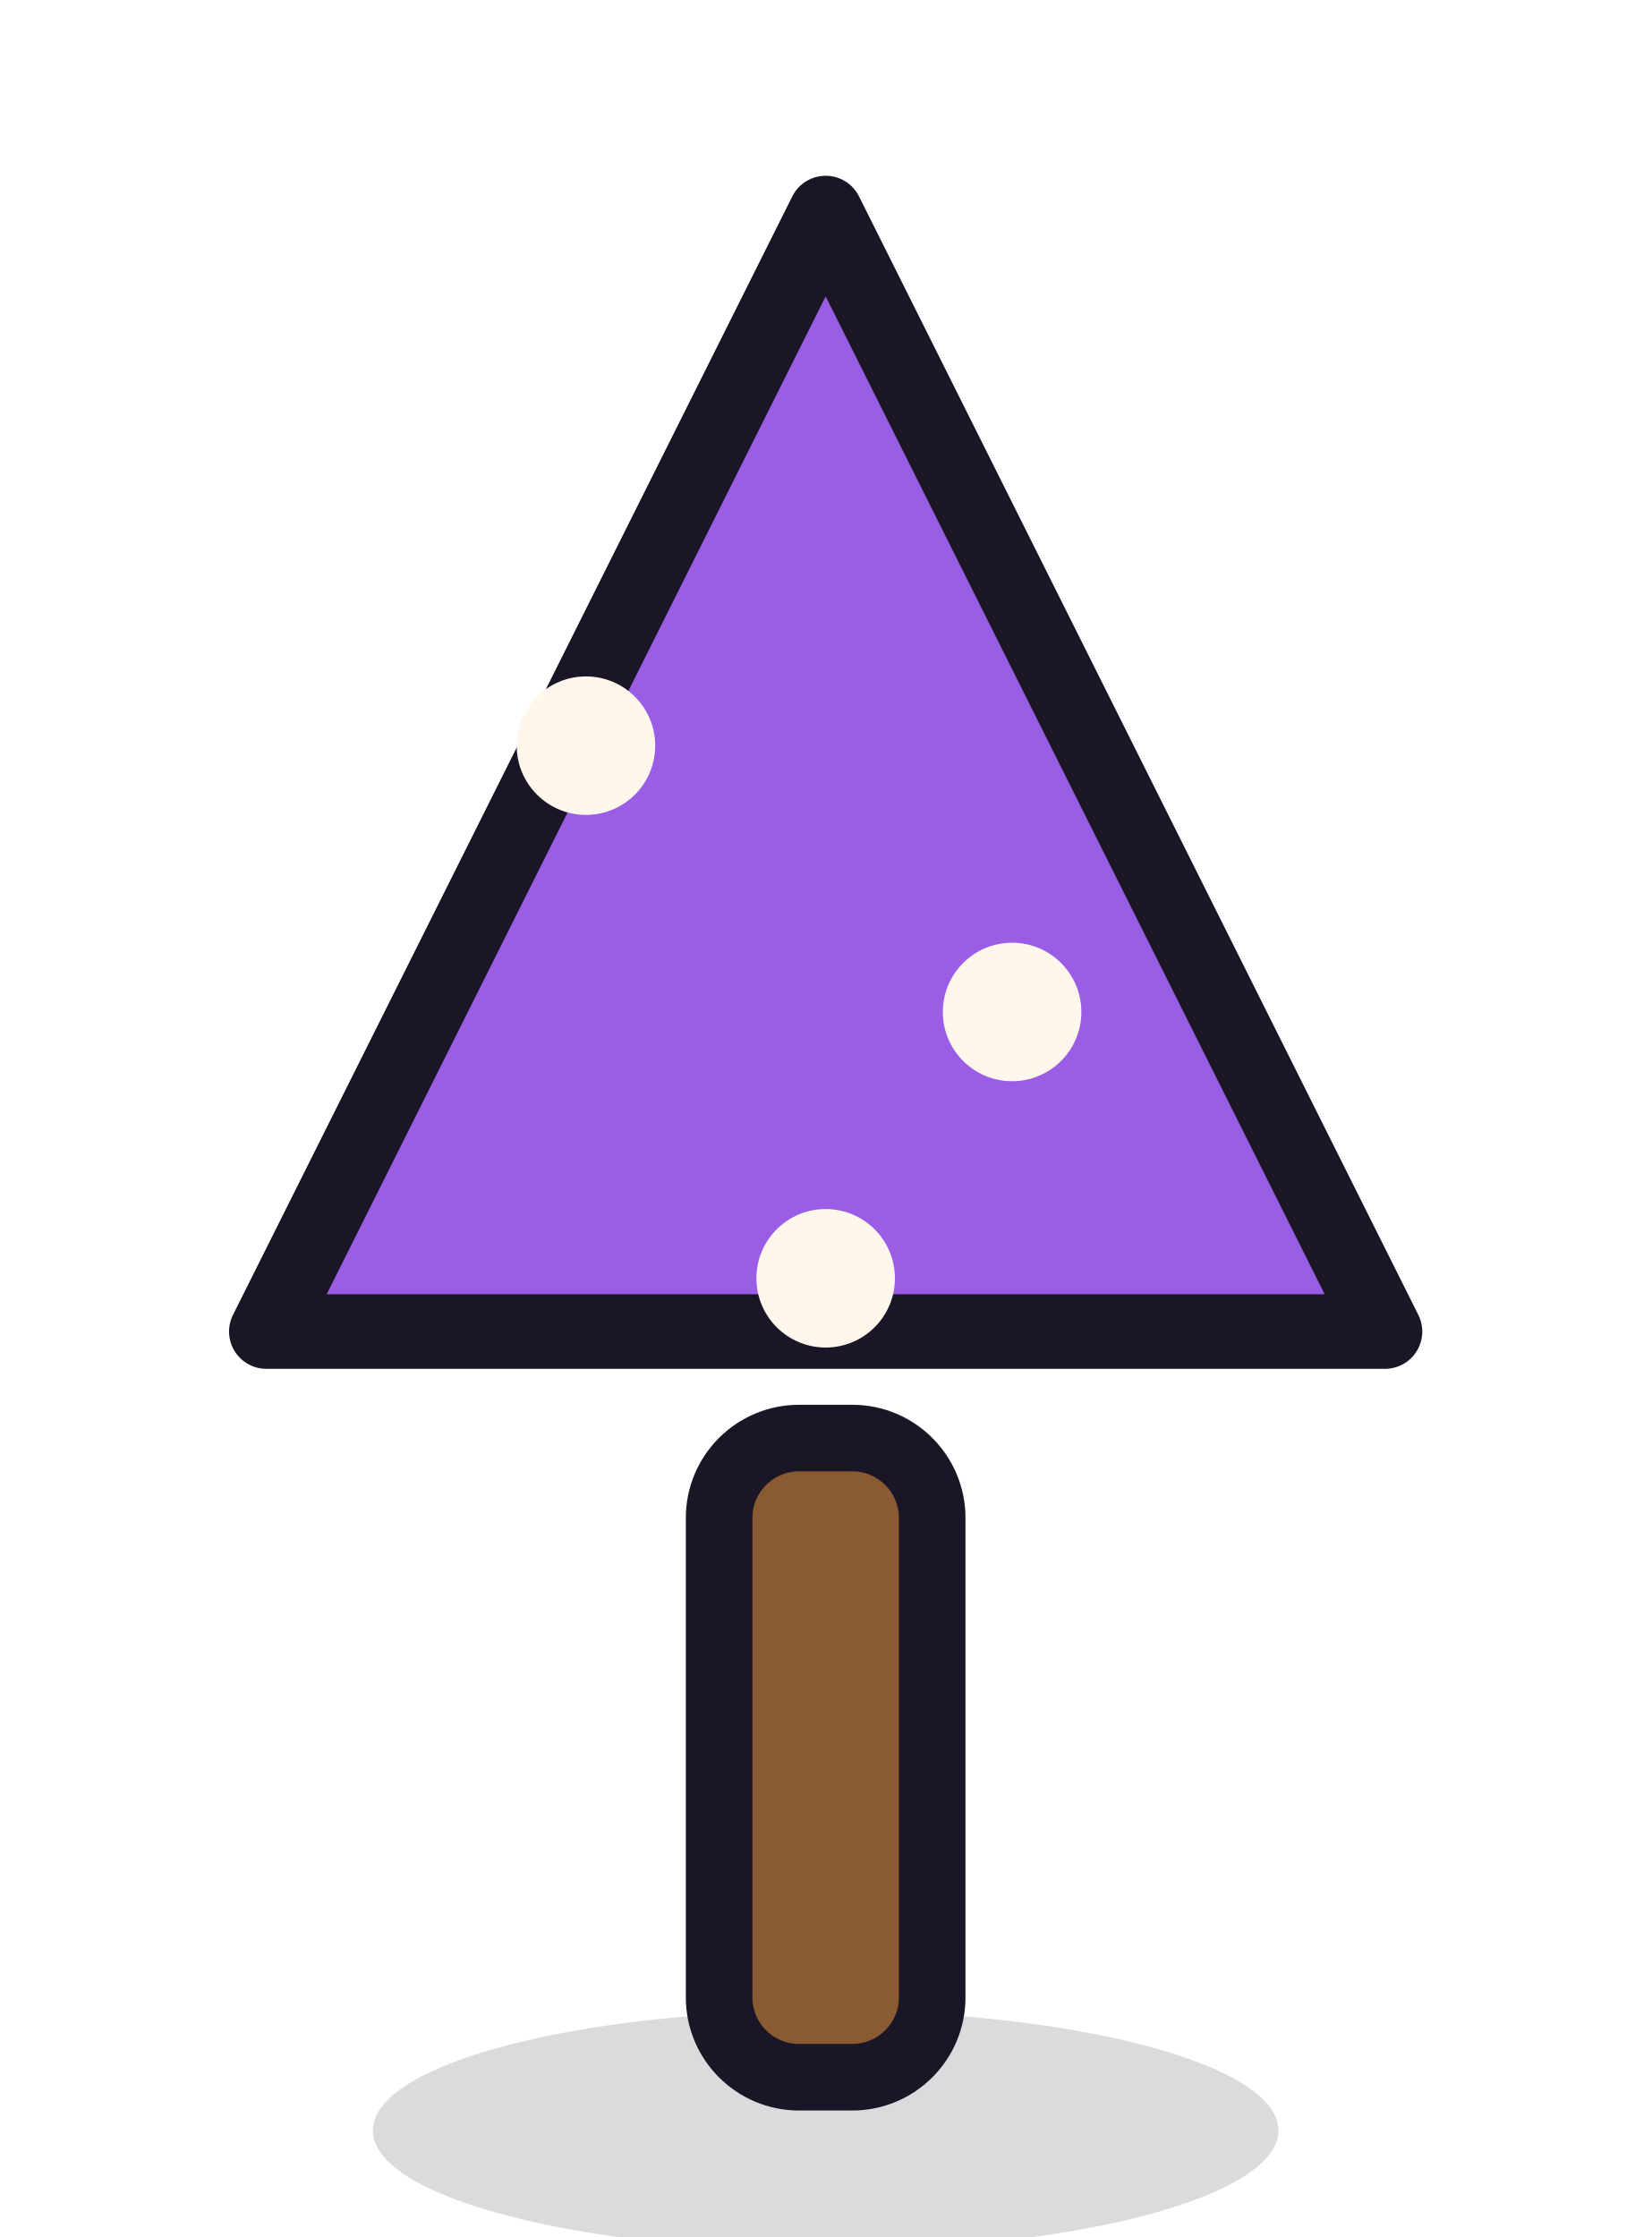
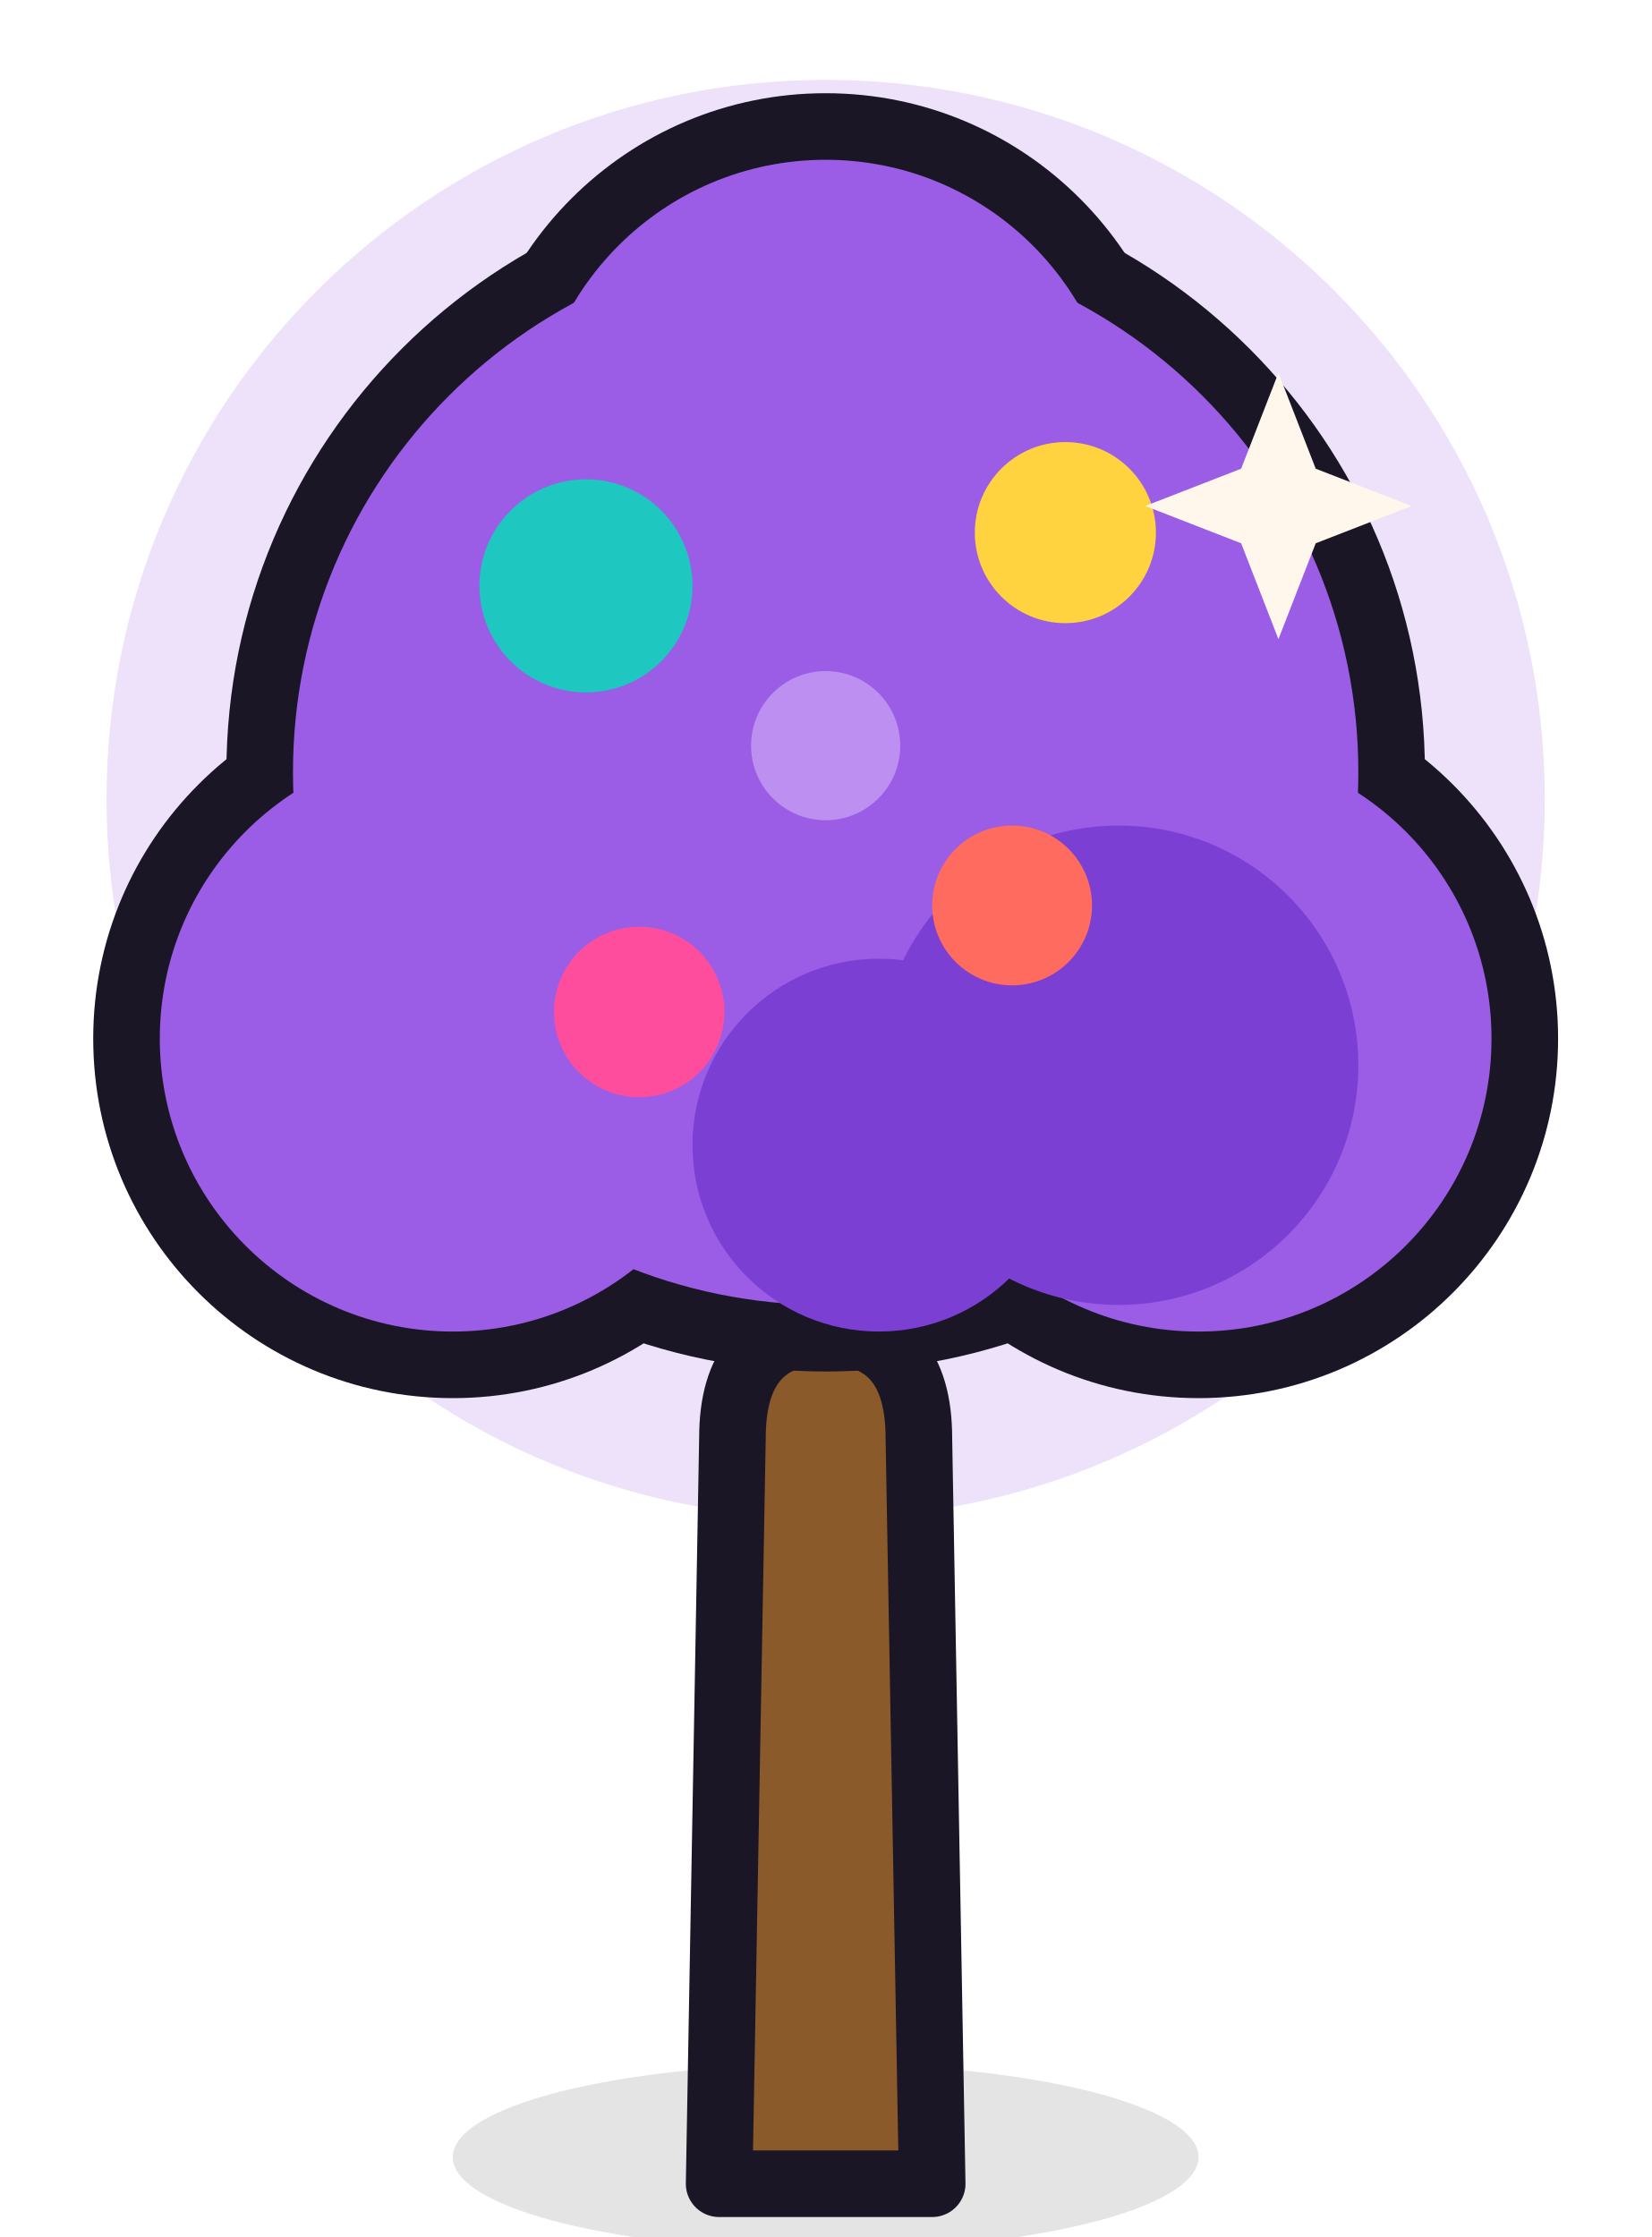
<svg xmlns="http://www.w3.org/2000/svg" width="62" height="84" viewBox="0 0 62 84">
-   <ellipse cx="31" cy="80" rx="17" ry="4.5" fill="#1A1626" opacity="0.16" />
-   <rect x="27" y="54" width="8" height="24" rx="3" fill="#8A5A32" stroke="#1A1626" stroke-width="2.5" />
-   <path d="M31 8 L52 50 H10 Z" fill="#9B5DE5" stroke="#1A1626" stroke-width="2.8" stroke-linejoin="round" />
-   <circle cx="22" cy="28" r="2.6" fill="#FFF7EC" />
-   <circle cx="38" cy="38" r="2.6" fill="#FFF7EC" />
-   <circle cx="31" cy="48" r="2.6" fill="#FFF7EC" />
+   <ellipse cx="31" cy="81" rx="14" ry="3.5" fill="#1A1626" opacity="0.12" />
+   <circle cx="31" cy="30" r="27" fill="#9B5DE5" opacity="0.18" />
+   <path d="M27 82 L27.5 54 Q27.5 50 31 50 Q34.5 50 34.5 54 L35 82 Z" fill="#8B5A2B" stroke="#1A1626" stroke-width="2.5" stroke-linejoin="round" />
+   <g fill="#1A1626">
+     <circle cx="31" cy="29" r="22.5" />
+     <circle cx="17" cy="39" r="13.5" />
+     <circle cx="45" cy="39" r="13.5" />
+     <circle cx="31" cy="17" r="13.5" />
+   </g>
+   <g fill="#9B5DE5">
+     <circle cx="31" cy="29" r="20" />
+     <circle cx="17" cy="39" r="11" />
+     <circle cx="45" cy="39" r="11" />
+     <circle cx="31" cy="17" r="11" />
+   </g>
+   <g fill="#7C3FD4">
+     <circle cx="42" cy="40" r="9" />
+     <circle cx="33" cy="43" r="7" />
+   </g>
+   <circle cx="22" cy="22" r="4" fill="#1EC7C0" />
+   <circle cx="40" cy="20" r="3.4" fill="#FFD23F" />
+   <circle cx="24" cy="38" r="3.2" fill="#FF4D9D" />
+   <circle cx="38" cy="34" r="3" fill="#FF6B5E" />
+   <circle cx="31" cy="28" r="2.8" fill="#BD8FF0" />
+   <path d="M48 14 L49.4 17.6 L53 19 L49.4 20.4 L48 24 L46.6 20.4 L43 19 L46.6 17.6 Z" fill="#FFF7EC" />
</svg>
